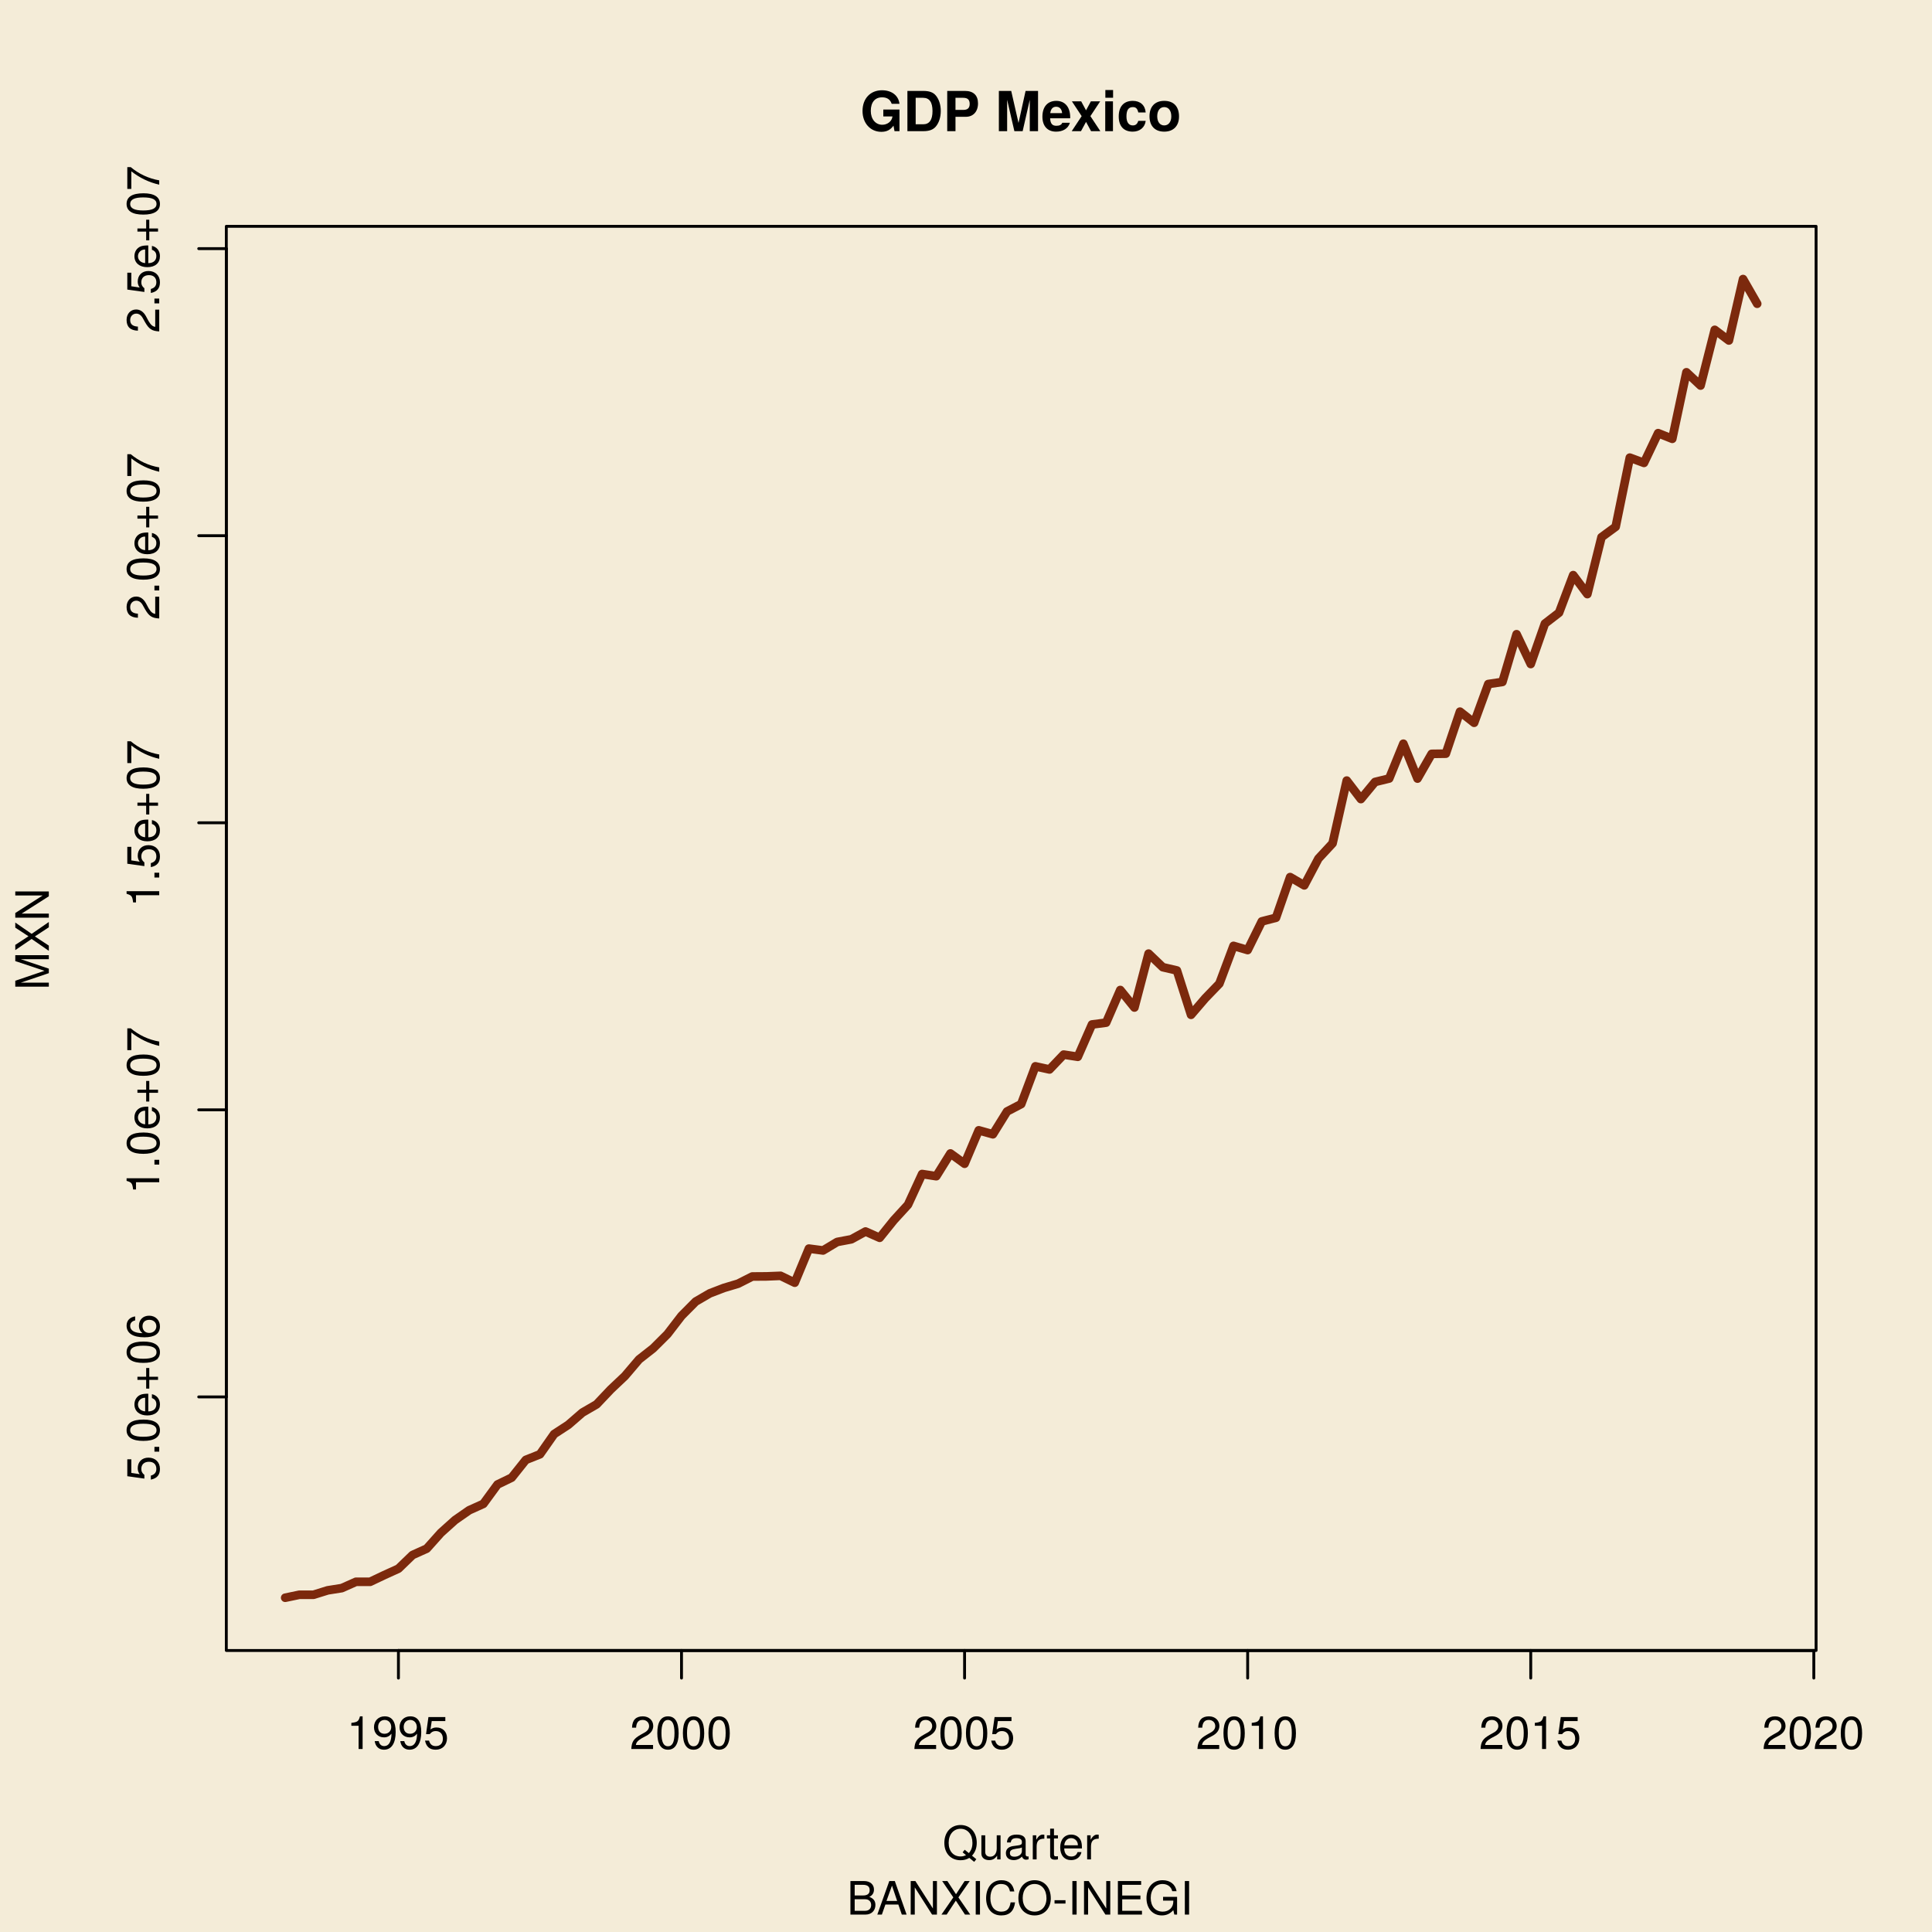
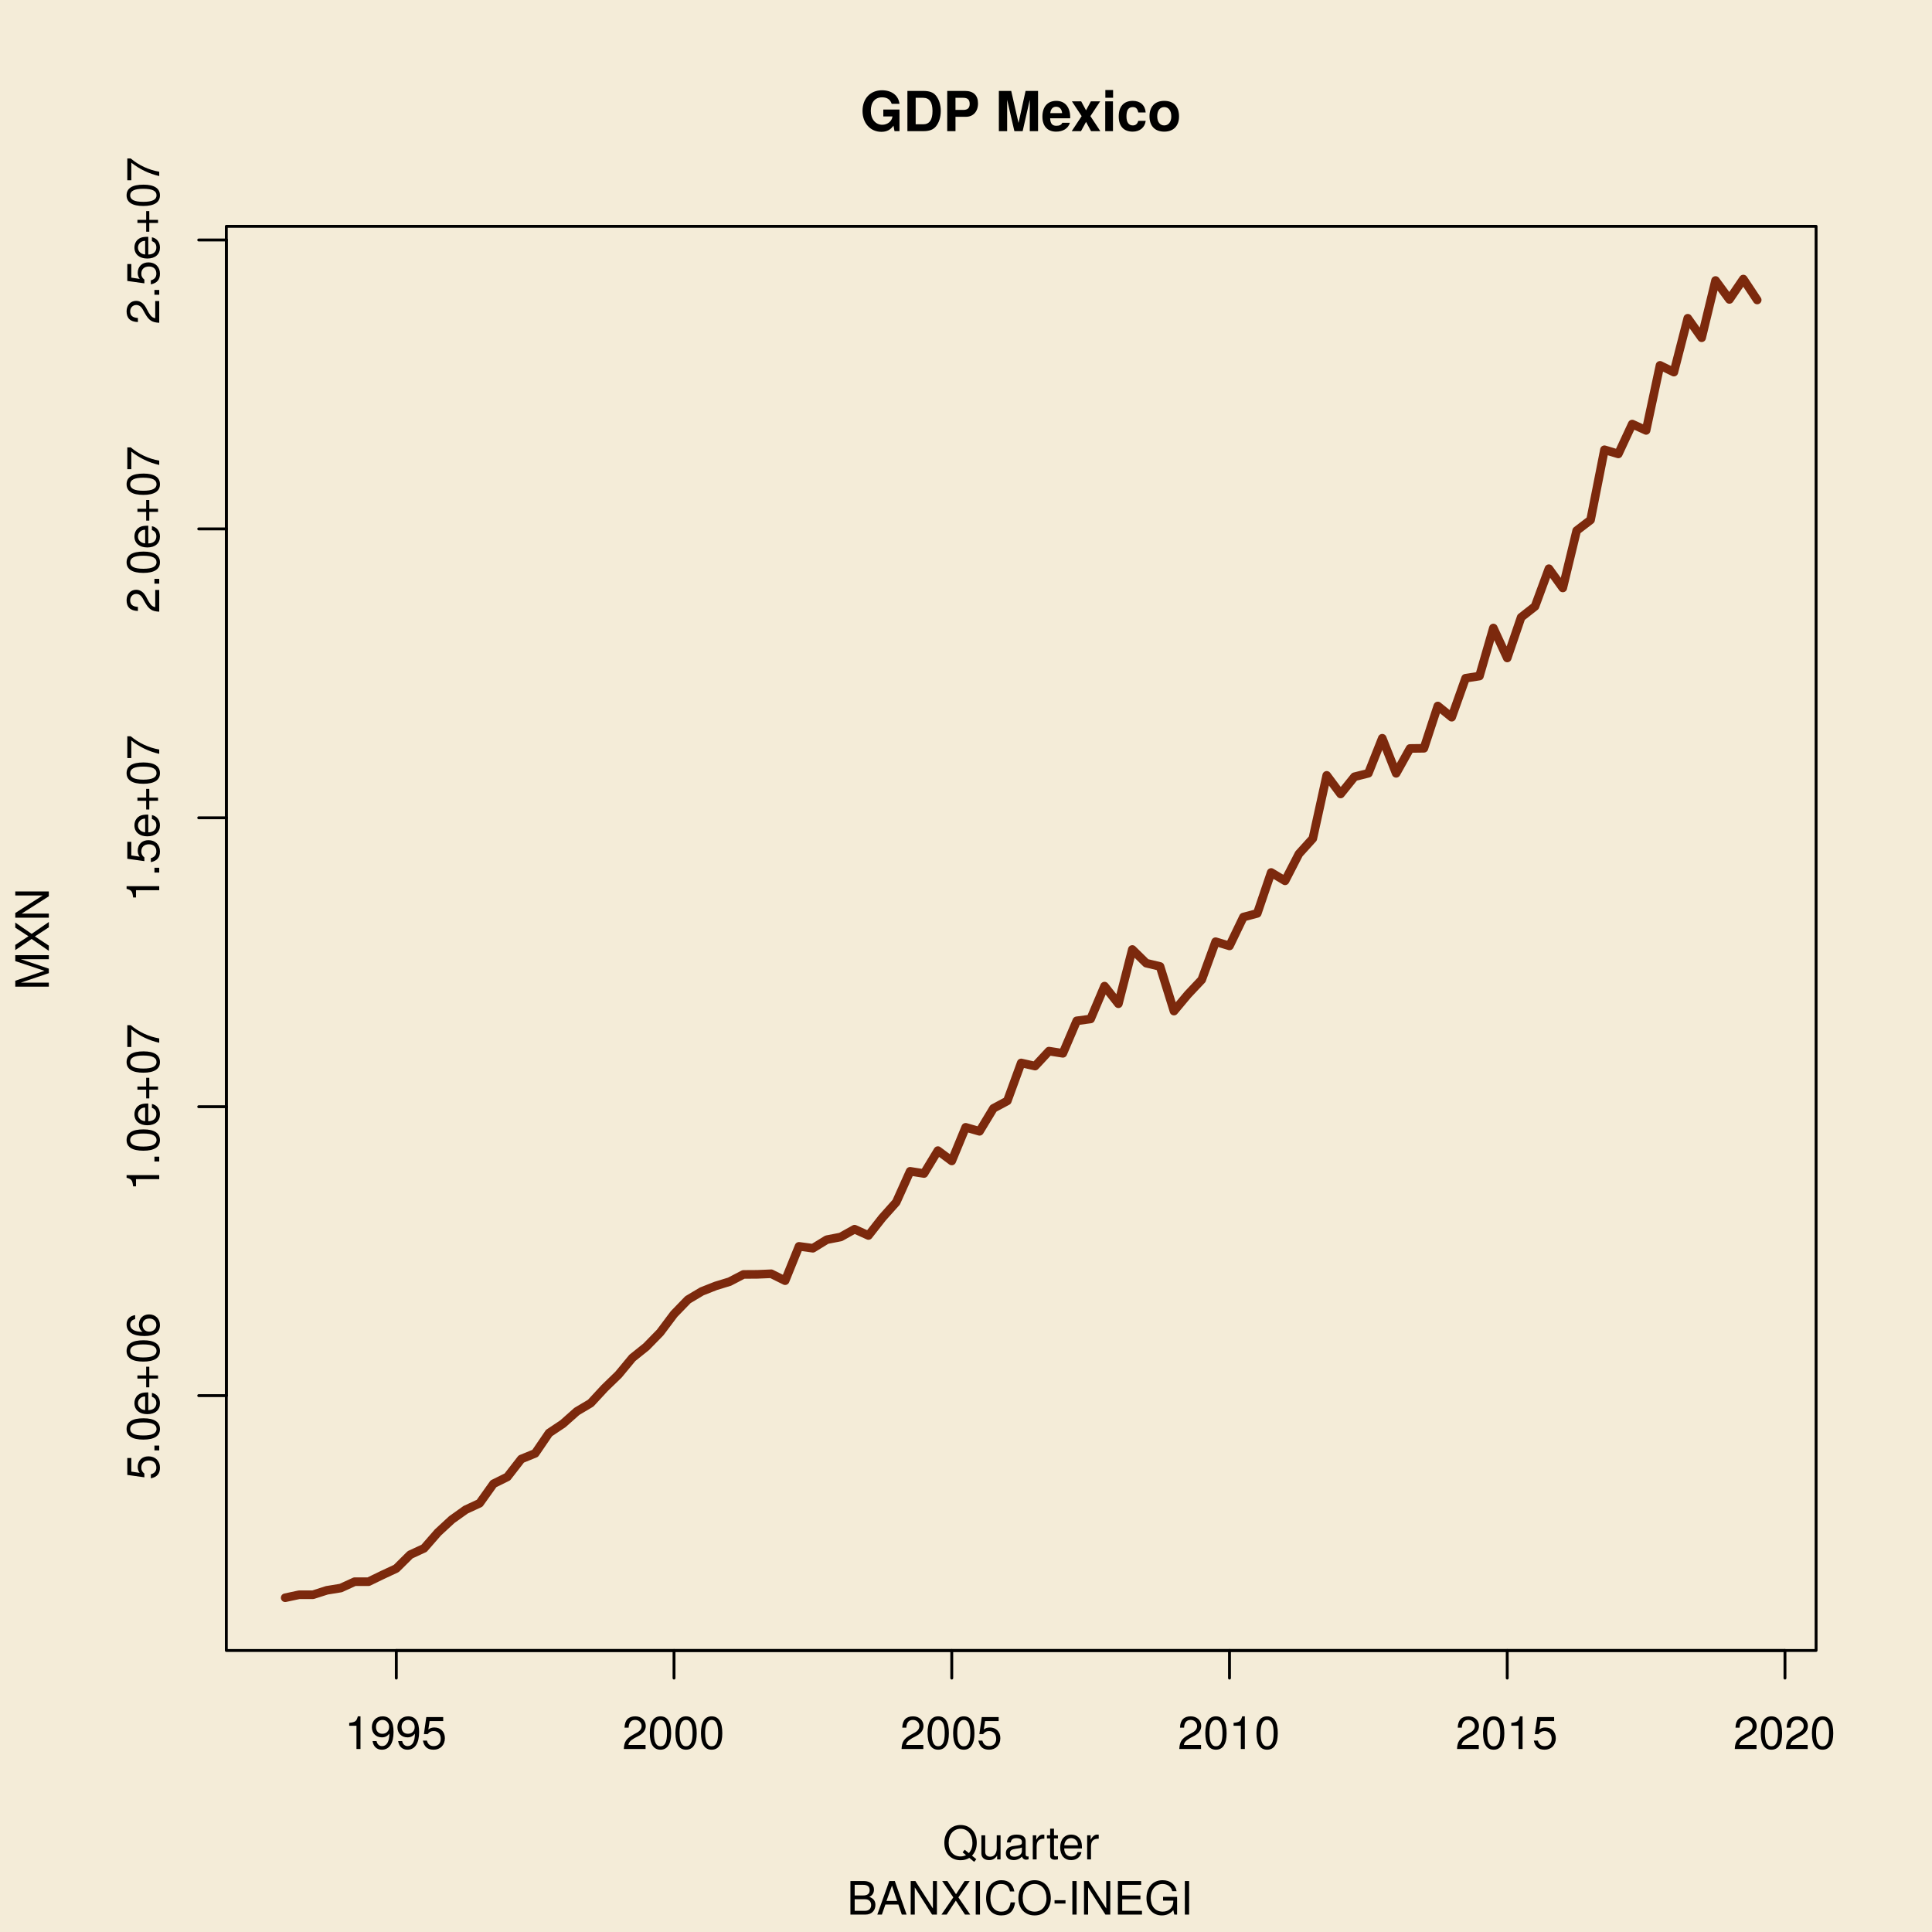
<svg xmlns="http://www.w3.org/2000/svg" xmlns:xlink="http://www.w3.org/1999/xlink" width="504pt" height="504pt" viewBox="0 0 504 504" version="1.1">
  <defs>
    <g>
      <symbol overflow="visible" id="glyph0-0">
        <path style="stroke:none;" d="" />
      </symbol>
      <symbol overflow="visible" id="glyph0-1">
        <path style="stroke:none;" d="M 10.25 0 L 10.25 -5.641 L 6.031 -5.641 L 6.031 -3.844 L 8.422 -3.844 C 8.281 -2.531 7.047 -1.672 5.766 -1.672 C 4.016 -1.672 2.766 -3.125 2.766 -5.281 C 2.766 -7.547 3.875 -8.828 5.703 -8.828 C 6.891 -8.828 7.797 -8.375 8.219 -7.141 L 10.25 -7.141 C 9.984 -9.312 8.219 -10.672 5.688 -10.672 C 2.672 -10.672 0.609 -8.531 0.609 -5.266 C 0.609 -2.078 2.672 0.172 5.516 0.172 C 6.922 0.172 7.875 -0.328 8.688 -1.438 L 8.953 0 Z M 10.25 0 " />
      </symbol>
      <symbol overflow="visible" id="glyph0-2">
        <path style="stroke:none;" d="M 9.812 -5.266 C 9.812 -6.875 9.359 -8.297 8.531 -9.297 C 7.828 -10.141 6.828 -10.5 5.219 -10.5 L 1.109 -10.5 L 1.109 0 L 5.219 0 C 6.812 0 7.812 -0.375 8.531 -1.219 C 9.344 -2.203 9.812 -3.625 9.812 -5.266 Z M 7.656 -5.25 C 7.656 -2.938 6.844 -1.797 5.219 -1.797 L 3.266 -1.797 L 3.266 -8.703 L 5.219 -8.703 C 6.844 -8.703 7.656 -7.562 7.656 -5.25 Z M 7.656 -5.25 " />
      </symbol>
      <symbol overflow="visible" id="glyph0-3">
        <path style="stroke:none;" d="M 9.125 -7.25 C 9.125 -9.344 7.922 -10.5 5.734 -10.5 L 1.094 -10.5 L 1.094 0 L 3.25 0 L 3.25 -3.75 L 5.953 -3.75 C 7.875 -3.75 9.125 -5.109 9.125 -7.25 Z M 6.953 -7.109 C 6.953 -6.047 6.422 -5.547 5.266 -5.547 L 3.25 -5.547 L 3.25 -8.703 L 5.266 -8.703 C 6.422 -8.703 6.953 -8.203 6.953 -7.109 Z M 6.953 -7.109 " />
      </symbol>
      <symbol overflow="visible" id="glyph0-4">
        <path style="stroke:none;" d="" />
      </symbol>
      <symbol overflow="visible" id="glyph0-5">
        <path style="stroke:none;" d="M 11.172 0 L 11.172 -10.5 L 7.922 -10.5 L 6.078 -2.141 L 4.172 -10.5 L 0.953 -10.5 L 0.953 0 L 3.109 0 L 3.109 -8.188 L 5 0 L 7.156 0 L 9.016 -8.188 L 9.016 0 Z M 11.172 0 " />
      </symbol>
      <symbol overflow="visible" id="glyph0-6">
        <path style="stroke:none;" d="M 7.562 -3.594 C 7.562 -6.281 6.203 -7.906 3.922 -7.906 C 1.688 -7.906 0.312 -6.391 0.312 -3.781 C 0.312 -1.297 1.672 0.125 3.875 0.125 C 5.625 0.125 7.031 -0.656 7.484 -2.188 L 5.484 -2.188 C 5.312 -1.625 4.688 -1.406 3.953 -1.406 C 3 -1.406 2.391 -1.844 2.328 -3.359 L 7.547 -3.359 Z M 5.453 -4.703 L 2.359 -4.703 C 2.5 -5.781 3 -6.375 3.891 -6.375 C 4.75 -6.375 5.359 -5.812 5.453 -4.703 Z M 5.453 -4.703 " />
      </symbol>
      <symbol overflow="visible" id="glyph0-7">
        <path style="stroke:none;" d="M 7.703 0 L 5.109 -3.922 L 7.656 -7.781 L 5.234 -7.781 L 3.969 -5.438 L 2.703 -7.781 L 0.281 -7.781 L 2.828 -3.922 L 0.234 0 L 2.656 0 L 3.969 -2.422 L 5.281 0 Z M 7.703 0 " />
      </symbol>
      <symbol overflow="visible" id="glyph0-8">
        <path style="stroke:none;" d="M 2.984 0 L 2.984 -7.781 L 0.969 -7.781 L 0.969 0 Z M 3.016 -8.719 L 3.016 -10.734 L 1 -10.734 L 1 -8.719 Z M 3.016 -8.719 " />
      </symbol>
      <symbol overflow="visible" id="glyph0-9">
        <path style="stroke:none;" d="M 7.516 -2.688 L 5.594 -2.688 C 5.328 -1.891 4.922 -1.5 4.156 -1.5 C 3.125 -1.5 2.5 -2.312 2.5 -3.828 C 2.5 -5.266 2.875 -6.281 4.156 -6.281 C 4.969 -6.281 5.359 -5.891 5.594 -4.875 L 7.516 -4.875 C 7.375 -6.766 6.109 -7.906 4.156 -7.906 C 1.844 -7.906 0.484 -6.484 0.484 -3.828 C 0.484 -1.266 1.828 0.125 4.141 0.125 C 6.016 0.125 7.328 -1.031 7.516 -2.688 Z M 7.516 -2.688 " />
      </symbol>
      <symbol overflow="visible" id="glyph0-10">
        <path style="stroke:none;" d="M 8.203 -3.828 C 8.203 -6.469 6.766 -7.906 4.344 -7.906 C 1.953 -7.906 0.5 -6.438 0.5 -3.891 C 0.5 -1.328 1.953 0.125 4.344 0.125 C 6.719 0.125 8.203 -1.344 8.203 -3.828 Z M 6.188 -3.859 C 6.188 -2.406 5.438 -1.5 4.344 -1.5 C 3.25 -1.5 2.516 -2.406 2.516 -3.891 C 2.516 -5.375 3.25 -6.281 4.344 -6.281 C 5.453 -6.281 6.188 -5.391 6.188 -3.859 Z M 6.188 -3.859 " />
      </symbol>
      <symbol overflow="visible" id="glyph1-0">
        <path style="stroke:none;" d="" />
      </symbol>
      <symbol overflow="visible" id="glyph1-1">
        <path style="stroke:none;" d="M 7.469 -2.5 C 7.469 -3.547 7 -4.188 5.875 -4.625 C 6.672 -4.984 7.094 -5.641 7.094 -6.531 C 7.094 -7.797 6.156 -8.75 4.5 -8.75 L 0.953 -8.75 L 0.953 0 L 4.891 0 C 6.469 0 7.469 -1.062 7.469 -2.5 Z M 5.969 -6.375 C 5.969 -5.484 5.453 -4.984 4.219 -4.984 L 2.062 -4.984 L 2.062 -7.766 L 4.219 -7.766 C 5.453 -7.766 5.969 -7.266 5.969 -6.375 Z M 6.359 -2.484 C 6.359 -1.641 5.844 -0.984 4.781 -0.984 L 2.062 -0.984 L 2.062 -4 L 4.781 -4 C 5.844 -4 6.359 -3.344 6.359 -2.484 Z M 6.359 -2.484 " />
      </symbol>
      <symbol overflow="visible" id="glyph1-2">
        <path style="stroke:none;" d="M 7.844 0 L 4.766 -8.75 L 3.328 -8.75 L 0.203 0 L 1.391 0 L 2.312 -2.625 L 5.688 -2.625 L 6.594 0 Z M 5.375 -3.562 L 2.594 -3.562 L 4.031 -7.547 Z M 5.375 -3.562 " />
      </symbol>
      <symbol overflow="visible" id="glyph1-3">
        <path style="stroke:none;" d="M 7.75 0 L 7.75 -8.75 L 6.703 -8.75 L 6.703 -1.594 L 2.125 -8.75 L 0.906 -8.75 L 0.906 0 L 1.969 0 L 1.969 -7.094 L 6.484 0 Z M 7.75 0 " />
      </symbol>
      <symbol overflow="visible" id="glyph1-4">
        <path style="stroke:none;" d="M 7.781 0 L 4.688 -4.484 L 7.641 -8.75 L 6.312 -8.75 L 4.062 -5.312 L 1.812 -8.75 L 0.453 -8.75 L 3.359 -4.484 L 0.266 0 L 1.625 0 L 4.016 -3.641 L 6.406 0 Z M 7.781 0 " />
      </symbol>
      <symbol overflow="visible" id="glyph1-5">
        <path style="stroke:none;" d="M 2.312 0 L 2.312 -8.75 L 1.203 -8.75 L 1.203 0 Z M 2.312 0 " />
      </symbol>
      <symbol overflow="visible" id="glyph1-6">
        <path style="stroke:none;" d="M 8.125 -3.188 L 6.969 -3.188 C 6.703 -1.531 6.016 -0.766 4.531 -0.766 C 2.797 -0.766 1.688 -2.094 1.688 -4.281 C 1.688 -6.531 2.75 -7.984 4.438 -7.984 C 5.812 -7.984 6.531 -7.375 6.797 -6.031 L 7.938 -6.031 C 7.594 -7.953 6.484 -8.969 4.578 -8.969 C 1.922 -8.969 0.578 -6.828 0.578 -4.266 C 0.578 -1.719 1.953 0.219 4.531 0.219 C 6.656 0.219 7.859 -0.906 8.125 -3.188 Z M 8.125 -3.188 " />
      </symbol>
      <symbol overflow="visible" id="glyph1-7">
        <path style="stroke:none;" d="M 8.906 -4.234 C 8.906 -7.062 7.234 -8.969 4.672 -8.969 C 2.156 -8.969 0.453 -7.047 0.453 -4.312 C 0.453 -1.578 2.156 0.219 4.688 0.219 C 7.25 0.219 8.906 -1.672 8.906 -4.234 Z M 7.781 -4.266 C 7.781 -2.141 6.531 -0.766 4.688 -0.766 C 2.812 -0.766 1.578 -2.141 1.578 -4.312 C 1.578 -6.469 2.812 -7.984 4.672 -7.984 C 6.562 -7.984 7.781 -6.469 7.781 -4.266 Z M 7.781 -4.266 " />
      </symbol>
      <symbol overflow="visible" id="glyph1-8">
        <path style="stroke:none;" d="M 3.406 -2.875 L 3.406 -3.75 L 0.547 -3.75 L 0.547 -2.875 Z M 3.406 -2.875 " />
      </symbol>
      <symbol overflow="visible" id="glyph1-9">
        <path style="stroke:none;" d="M 7.359 0 L 7.359 -0.984 L 2.203 -0.984 L 2.203 -3.984 L 6.953 -3.984 L 6.953 -4.969 L 2.203 -4.969 L 2.203 -7.766 L 7.141 -7.766 L 7.141 -8.75 L 1.078 -8.75 L 1.078 0 Z M 7.359 0 " />
      </symbol>
      <symbol overflow="visible" id="glyph1-10">
        <path style="stroke:none;" d="M 8.516 0 L 8.516 -4.625 L 4.859 -4.625 L 4.859 -3.641 L 7.531 -3.641 L 7.531 -3.391 C 7.531 -1.844 6.375 -0.766 4.781 -0.766 C 2.797 -0.766 1.641 -2.203 1.641 -4.344 C 1.641 -6.484 2.875 -7.984 4.719 -7.984 C 6.047 -7.984 7.016 -7.219 7.25 -6.094 L 8.391 -6.094 C 8.078 -7.875 6.734 -8.969 4.734 -8.969 C 2.047 -8.969 0.531 -6.906 0.531 -4.281 C 0.531 -1.594 2.172 0.219 4.531 0.219 C 5.719 0.219 6.672 -0.203 7.531 -1.156 L 7.797 0 Z M 8.516 0 " />
      </symbol>
      <symbol overflow="visible" id="glyph1-11">
        <path style="stroke:none;" d="M 8.906 -4.328 C 8.906 -7.047 7.203 -8.969 4.688 -8.969 C 2.156 -8.969 0.453 -7.047 0.453 -4.312 C 0.453 -1.578 2.156 0.219 4.688 0.219 C 5.547 0.219 6.266 0.031 6.969 -0.391 L 8.234 0.641 L 8.797 -0.047 L 7.672 -0.969 C 8.5 -1.891 8.906 -2.953 8.906 -4.328 Z M 7.781 -4.312 C 7.781 -3.188 7.484 -2.375 6.844 -1.641 L 5.766 -2.516 L 5.219 -1.844 L 6.109 -1.109 C 5.594 -0.859 5.203 -0.766 4.672 -0.766 C 2.812 -0.766 1.578 -2.141 1.578 -4.312 C 1.578 -6.469 2.812 -7.984 4.688 -7.984 C 6.547 -7.984 7.781 -6.469 7.781 -4.312 Z M 7.781 -4.312 " />
      </symbol>
      <symbol overflow="visible" id="glyph1-12">
        <path style="stroke:none;" d="M 5.781 0 L 5.781 -6.281 L 4.781 -6.281 L 4.781 -2.812 C 4.781 -1.531 4.109 -0.703 3.078 -0.703 C 2.281 -0.703 1.781 -1.172 1.781 -1.938 L 1.781 -6.281 L 0.781 -6.281 L 0.781 -1.531 C 0.781 -0.484 1.562 0.188 2.781 0.188 C 3.703 0.188 4.297 -0.141 4.891 -0.969 L 4.891 0 Z M 5.781 0 " />
      </symbol>
      <symbol overflow="visible" id="glyph1-13">
        <path style="stroke:none;" d="M 6.422 -0.031 L 6.422 -0.781 C 6.312 -0.75 6.266 -0.75 6.203 -0.75 C 5.859 -0.75 5.656 -0.938 5.656 -1.25 L 5.656 -4.75 C 5.656 -5.875 4.844 -6.469 3.297 -6.469 C 1.781 -6.469 0.844 -5.875 0.781 -4.422 L 1.781 -4.422 C 1.875 -5.203 2.328 -5.547 3.266 -5.547 C 4.156 -5.547 4.672 -5.203 4.672 -4.609 L 4.672 -4.344 C 4.672 -3.922 4.422 -3.75 3.625 -3.641 C 2.203 -3.469 1.984 -3.422 1.609 -3.266 C 0.875 -2.969 0.5 -2.406 0.5 -1.625 C 0.5 -0.484 1.297 0.188 2.562 0.188 C 3.375 0.188 4.156 -0.156 4.703 -0.75 C 4.812 -0.266 5.25 0.078 5.734 0.078 C 5.938 0.078 6.094 0.062 6.422 -0.031 Z M 4.672 -2.172 C 4.672 -1.266 3.75 -0.703 2.781 -0.703 C 2 -0.703 1.547 -0.969 1.547 -1.656 C 1.547 -2.312 1.984 -2.609 3.062 -2.766 C 4.109 -2.906 4.328 -2.953 4.672 -3.109 Z M 4.672 -2.172 " />
      </symbol>
      <symbol overflow="visible" id="glyph1-14">
        <path style="stroke:none;" d="M 3.859 -5.406 L 3.859 -6.438 C 3.688 -6.453 3.594 -6.469 3.469 -6.469 C 2.812 -6.469 2.328 -6.078 1.75 -5.141 L 1.75 -6.281 L 0.844 -6.281 L 0.844 0 L 1.844 0 L 1.844 -3.266 C 1.844 -4.688 2.297 -5.391 3.859 -5.406 Z M 3.859 -5.406 " />
      </symbol>
      <symbol overflow="visible" id="glyph1-15">
        <path style="stroke:none;" d="M 3.047 0 L 3.047 -0.844 C 2.922 -0.797 2.766 -0.797 2.562 -0.797 C 2.141 -0.797 2.016 -0.906 2.016 -1.359 L 2.016 -5.469 L 3.047 -5.469 L 3.047 -6.281 L 2.016 -6.281 L 2.016 -8.016 L 1.016 -8.016 L 1.016 -6.281 L 0.172 -6.281 L 0.172 -5.469 L 1.016 -5.469 L 1.016 -0.906 C 1.016 -0.281 1.453 0.078 2.234 0.078 C 2.469 0.078 2.719 0.062 3.047 0 Z M 3.047 0 " />
      </symbol>
      <symbol overflow="visible" id="glyph1-16">
        <path style="stroke:none;" d="M 6.156 -2.859 C 6.156 -3.766 6.078 -4.344 5.906 -4.812 C 5.5 -5.844 4.531 -6.469 3.359 -6.469 C 1.609 -6.469 0.484 -5.172 0.484 -3.109 C 0.484 -1.047 1.578 0.188 3.344 0.188 C 4.781 0.188 5.766 -0.641 6.031 -1.906 L 5.016 -1.906 C 4.734 -1.078 4.172 -0.75 3.375 -0.75 C 2.328 -0.75 1.547 -1.422 1.531 -2.859 Z M 5.094 -3.75 C 5.094 -3.75 5.094 -3.703 5.078 -3.672 L 1.547 -3.672 C 1.625 -4.781 2.344 -5.547 3.344 -5.547 C 4.328 -5.547 5.094 -4.734 5.094 -3.75 Z M 5.094 -3.75 " />
      </symbol>
      <symbol overflow="visible" id="glyph1-17">
        <path style="stroke:none;" d="M 4.156 0 L 4.156 -8.516 L 3.469 -8.516 C 3.094 -7.203 2.859 -7.016 1.219 -6.812 L 1.219 -6.062 L 3.109 -6.062 L 3.109 0 Z M 4.156 0 " />
      </symbol>
      <symbol overflow="visible" id="glyph1-18">
        <path style="stroke:none;" d="M 6.109 -4.453 C 6.109 -7.109 5.188 -8.516 3.234 -8.516 C 1.625 -8.516 0.453 -7.359 0.453 -5.688 C 0.453 -4.109 1.531 -3.031 3.078 -3.031 C 3.875 -3.031 4.469 -3.328 5.016 -3.984 C 5 -1.906 4.328 -0.75 3.125 -0.75 C 2.375 -0.75 1.859 -1.219 1.688 -2.047 L 0.641 -2.047 C 0.844 -0.641 1.75 0.188 3.047 0.188 C 5.047 0.188 6.109 -1.516 6.109 -4.453 Z M 4.953 -5.719 C 4.953 -4.672 4.219 -3.969 3.188 -3.969 C 2.172 -3.969 1.531 -4.625 1.531 -5.766 C 1.531 -6.859 2.25 -7.578 3.234 -7.578 C 4.219 -7.578 4.953 -6.812 4.953 -5.719 Z M 4.953 -5.719 " />
      </symbol>
      <symbol overflow="visible" id="glyph1-19">
        <path style="stroke:none;" d="M 6.156 -2.812 C 6.156 -4.5 5.047 -5.609 3.406 -5.609 C 2.812 -5.609 2.328 -5.453 1.844 -5.094 L 2.172 -7.281 L 5.719 -7.281 L 5.719 -8.328 L 1.312 -8.328 L 0.688 -3.875 L 1.656 -3.875 C 2.141 -4.469 2.562 -4.672 3.219 -4.672 C 4.359 -4.672 5.078 -3.938 5.078 -2.672 C 5.078 -1.453 4.375 -0.75 3.219 -0.75 C 2.297 -0.75 1.734 -1.219 1.469 -2.188 L 0.422 -2.188 C 0.766 -0.484 1.734 0.188 3.234 0.188 C 4.953 0.188 6.156 -1.016 6.156 -2.812 Z M 6.156 -2.812 " />
      </symbol>
      <symbol overflow="visible" id="glyph1-20">
        <path style="stroke:none;" d="M 6.125 -6.016 C 6.125 -7.453 5.016 -8.516 3.406 -8.516 C 1.672 -8.516 0.656 -7.625 0.594 -5.562 L 1.656 -5.562 C 1.734 -6.984 2.328 -7.578 3.375 -7.578 C 4.328 -7.578 5.047 -6.906 5.047 -5.984 C 5.047 -5.312 4.656 -4.734 3.906 -4.312 L 2.797 -3.688 C 1.016 -2.672 0.5 -1.875 0.406 0 L 6.078 0 L 6.078 -1.047 L 1.594 -1.047 C 1.703 -1.734 2.094 -2.188 3.125 -2.797 L 4.328 -3.438 C 5.516 -4.078 6.125 -4.969 6.125 -6.016 Z M 6.125 -6.016 " />
      </symbol>
      <symbol overflow="visible" id="glyph1-21">
        <path style="stroke:none;" d="M 6.078 -4.094 C 6.078 -7.047 5.141 -8.516 3.297 -8.516 C 1.469 -8.516 0.516 -7.016 0.516 -4.156 C 0.516 -1.297 1.469 0.188 3.297 0.188 C 5.094 0.188 6.078 -1.297 6.078 -4.094 Z M 5 -4.188 C 5 -1.781 4.453 -0.703 3.281 -0.703 C 2.156 -0.703 1.594 -1.828 1.594 -4.156 C 1.594 -6.484 2.156 -7.578 3.297 -7.578 C 4.438 -7.578 5 -6.469 5 -4.188 Z M 5 -4.188 " />
      </symbol>
      <symbol overflow="visible" id="glyph2-0">
        <path style="stroke:none;" d="" />
      </symbol>
      <symbol overflow="visible" id="glyph2-1">
        <path style="stroke:none;" d="M 0 -9.125 L -8.75 -9.125 L -8.75 -7.578 L -1.125 -5.047 L -8.75 -2.453 L -8.75 -0.906 L 0 -0.906 L 0 -1.953 L -7.328 -1.953 L 0 -4.438 L 0 -5.609 L -7.328 -8.078 L 0 -8.078 Z M 0 -9.125 " />
      </symbol>
      <symbol overflow="visible" id="glyph2-2">
        <path style="stroke:none;" d="M 0 -7.781 L -4.484 -4.688 L -8.75 -7.641 L -8.75 -6.312 L -5.312 -4.062 L -8.75 -1.812 L -8.75 -0.453 L -4.484 -3.359 L 0 -0.266 L 0 -1.625 L -3.641 -4.016 L 0 -6.406 Z M 0 -7.781 " />
      </symbol>
      <symbol overflow="visible" id="glyph2-3">
        <path style="stroke:none;" d="M 0 -7.75 L -8.75 -7.75 L -8.75 -6.703 L -1.594 -6.703 L -8.75 -2.125 L -8.75 -0.906 L 0 -0.906 L 0 -1.969 L -7.094 -1.969 L 0 -6.484 Z M 0 -7.75 " />
      </symbol>
      <symbol overflow="visible" id="glyph2-4">
        <path style="stroke:none;" d="M -2.812 -6.156 C -4.5 -6.156 -5.609 -5.047 -5.609 -3.406 C -5.609 -2.812 -5.453 -2.328 -5.094 -1.844 L -7.281 -2.172 L -7.281 -5.719 L -8.328 -5.719 L -8.328 -1.312 L -3.875 -0.688 L -3.875 -1.656 C -4.469 -2.141 -4.672 -2.562 -4.672 -3.219 C -4.672 -4.359 -3.938 -5.078 -2.672 -5.078 C -1.453 -5.078 -0.75 -4.375 -0.75 -3.219 C -0.75 -2.297 -1.219 -1.734 -2.188 -1.469 L -2.188 -0.422 C -0.484 -0.766 0.188 -1.734 0.188 -3.234 C 0.188 -4.953 -1.016 -6.156 -2.812 -6.156 Z M -2.812 -6.156 " />
      </symbol>
      <symbol overflow="visible" id="glyph2-5">
        <path style="stroke:none;" d="M 0 -2.297 L -1.25 -2.297 L -1.25 -1.047 L 0 -1.047 Z M 0 -2.297 " />
      </symbol>
      <symbol overflow="visible" id="glyph2-6">
        <path style="stroke:none;" d="M -4.094 -6.078 C -7.047 -6.078 -8.516 -5.141 -8.516 -3.297 C -8.516 -1.469 -7.016 -0.516 -4.156 -0.516 C -1.297 -0.516 0.188 -1.469 0.188 -3.297 C 0.188 -5.094 -1.297 -6.078 -4.094 -6.078 Z M -4.188 -5 C -1.781 -5 -0.703 -4.453 -0.703 -3.281 C -0.703 -2.156 -1.828 -1.594 -4.156 -1.594 C -6.484 -1.594 -7.578 -2.156 -7.578 -3.297 C -7.578 -4.438 -6.469 -5 -4.188 -5 Z M -4.188 -5 " />
      </symbol>
      <symbol overflow="visible" id="glyph2-7">
        <path style="stroke:none;" d="M -2.859 -6.156 C -3.766 -6.156 -4.344 -6.078 -4.812 -5.906 C -5.844 -5.5 -6.469 -4.531 -6.469 -3.359 C -6.469 -1.609 -5.172 -0.484 -3.109 -0.484 C -1.047 -0.484 0.188 -1.578 0.188 -3.344 C 0.188 -4.781 -0.641 -5.766 -1.906 -6.031 L -1.906 -5.016 C -1.078 -4.734 -0.75 -4.172 -0.75 -3.375 C -0.75 -2.328 -1.422 -1.547 -2.859 -1.531 Z M -3.75 -5.094 C -3.75 -5.094 -3.703 -5.094 -3.672 -5.078 L -3.672 -1.547 C -4.781 -1.625 -5.547 -2.344 -5.547 -3.344 C -5.547 -4.328 -4.734 -5.094 -3.75 -5.094 Z M -3.75 -5.094 " />
      </symbol>
      <symbol overflow="visible" id="glyph2-8">
        <path style="stroke:none;" d="M -2.594 -6.188 L -3.406 -6.188 L -3.406 -3.906 L -5.688 -3.906 L -5.688 -3.094 L -3.406 -3.094 L -3.406 -0.812 L -2.594 -0.812 L -2.594 -3.094 L -0.312 -3.094 L -0.312 -3.906 L -2.594 -3.906 Z M -2.594 -6.188 " />
      </symbol>
      <symbol overflow="visible" id="glyph2-9">
        <path style="stroke:none;" d="M -2.641 -6.156 C -4.219 -6.156 -5.297 -5.078 -5.297 -3.547 C -5.297 -2.719 -4.969 -2.047 -4.344 -1.594 C -6.422 -1.609 -7.578 -2.281 -7.578 -3.484 C -7.578 -4.234 -7.109 -4.75 -6.281 -4.922 L -6.281 -5.969 C -7.688 -5.766 -8.516 -4.859 -8.516 -3.562 C -8.516 -1.578 -6.844 -0.516 -3.875 -0.516 C -1.219 -0.516 0.188 -1.422 0.188 -3.375 C 0.188 -4.984 -0.969 -6.156 -2.641 -6.156 Z M -2.562 -5.078 C -1.484 -5.078 -0.75 -4.359 -0.75 -3.391 C -0.75 -2.406 -1.531 -1.656 -2.609 -1.656 C -3.672 -1.656 -4.359 -2.375 -4.359 -3.422 C -4.359 -4.438 -3.703 -5.078 -2.562 -5.078 Z M -2.562 -5.078 " />
      </symbol>
      <symbol overflow="visible" id="glyph2-10">
        <path style="stroke:none;" d="M 0 -4.156 L -8.516 -4.156 L -8.516 -3.469 C -7.203 -3.094 -7.016 -2.859 -6.812 -1.219 L -6.062 -1.219 L -6.062 -3.109 L 0 -3.109 Z M 0 -4.156 " />
      </symbol>
      <symbol overflow="visible" id="glyph2-11">
        <path style="stroke:none;" d="M -7.438 -6.234 L -8.328 -6.234 L -8.328 -0.547 L -7.281 -0.547 L -7.281 -5.141 C -5.141 -3.453 -2.656 -2.25 0 -1.656 L 0 -2.781 C -2.75 -3.25 -5.312 -4.453 -7.438 -6.234 Z M -7.438 -6.234 " />
      </symbol>
      <symbol overflow="visible" id="glyph2-12">
        <path style="stroke:none;" d="M -6.016 -6.125 C -7.453 -6.125 -8.516 -5.016 -8.516 -3.406 C -8.516 -1.672 -7.625 -0.656 -5.562 -0.594 L -5.562 -1.656 C -6.984 -1.734 -7.578 -2.328 -7.578 -3.375 C -7.578 -4.328 -6.906 -5.047 -5.984 -5.047 C -5.312 -5.047 -4.734 -4.656 -4.312 -3.906 L -3.688 -2.797 C -2.672 -1.016 -1.875 -0.5 0 -0.406 L 0 -6.078 L -1.047 -6.078 L -1.047 -1.594 C -1.734 -1.703 -2.188 -2.094 -2.797 -3.125 L -3.438 -4.328 C -4.078 -5.516 -4.969 -6.125 -6.016 -6.125 Z M -6.016 -6.125 " />
      </symbol>
    </g>
  </defs>
  <g id="surface1">
    <rect x="0" y="0" width="504" height="504" style="fill:rgb(95.686%,92.549%,84.706%);fill-opacity:1;stroke:none;" />
-     <path style="fill:none;stroke-width:2.25;stroke-linecap:round;stroke-linejoin:round;stroke:rgb(48.627%,16.078%,5.098%);stroke-opacity:1;stroke-miterlimit:10;" d="M 74.398 416.801 L 78.094 416.027 L 81.785 416.027 L 85.477 414.875 L 89.168 414.289 L 92.863 412.641 L 96.555 412.645 L 100.246 410.895 L 103.938 409.215 L 107.629 405.652 L 111.324 403.988 L 115.016 399.859 L 118.707 396.543 L 122.398 393.977 L 126.094 392.309 L 129.785 387.262 L 133.477 385.473 L 137.168 380.844 L 140.863 379.375 L 144.555 374.105 L 148.246 371.699 L 151.938 368.5 L 155.629 366.359 L 159.324 362.461 L 163.016 358.973 L 166.707 354.633 L 170.398 351.738 L 174.094 348.055 L 177.785 343.262 L 181.477 339.543 L 185.168 337.395 L 188.863 335.977 L 192.555 334.871 L 196.246 333 L 199.938 332.973 L 203.629 332.824 L 207.324 334.617 L 211.016 325.723 L 214.707 326.207 L 218.398 323.992 L 222.094 323.293 L 225.785 321.266 L 229.477 322.902 L 233.168 318.316 L 236.863 314.281 L 240.555 306.266 L 244.246 306.836 L 247.938 300.902 L 251.629 303.586 L 255.324 294.863 L 259.016 295.898 L 262.707 289.949 L 266.398 288.02 L 270.094 278.176 L 273.785 278.988 L 277.477 275.113 L 281.168 275.684 L 284.863 267.258 L 288.555 266.777 L 292.246 258.262 L 295.938 262.832 L 299.629 248.77 L 303.324 252.309 L 307.016 253.168 L 310.707 264.734 L 314.398 260.43 L 318.094 256.605 L 321.785 246.75 L 325.477 247.84 L 329.168 240.363 L 332.863 239.41 L 336.555 228.805 L 340.246 230.965 L 343.938 223.98 L 347.629 220 L 351.324 203.629 L 355.016 208.457 L 358.707 203.992 L 362.398 203.09 L 366.094 194.012 L 369.785 203.109 L 373.477 196.66 L 377.168 196.609 L 380.863 185.645 L 384.555 188.551 L 388.246 178.445 L 391.938 177.895 L 395.629 165.449 L 399.324 173.223 L 403.016 162.684 L 406.707 159.836 L 410.398 150.035 L 414.094 154.984 L 417.785 140.129 L 421.477 137.422 L 425.168 119.383 L 428.863 120.754 L 432.555 112.996 L 436.246 114.473 L 439.938 97.117 L 443.629 100.582 L 447.324 86.043 L 451.016 88.824 L 454.707 72.801 L 458.398 79.238 " />
+     <path style="fill:none;stroke-width:2.25;stroke-linecap:round;stroke-linejoin:round;stroke:rgb(48.627%,16.078%,5.098%);stroke-opacity:1;stroke-miterlimit:10;" d="M 74.398 416.801 L 78.023 416.023 L 81.645 416.023 L 85.27 414.863 L 88.891 414.273 L 92.512 412.617 L 96.137 412.617 L 99.758 410.859 L 103.383 409.168 L 107.004 405.578 L 110.625 403.906 L 114.25 399.754 L 117.871 396.41 L 121.496 393.828 L 125.117 392.152 L 128.738 387.07 L 132.363 385.273 L 135.984 380.613 L 139.609 379.137 L 143.23 373.832 L 146.852 371.41 L 150.477 368.191 L 154.098 366.035 L 157.723 362.113 L 161.344 358.605 L 164.965 354.234 L 168.59 351.324 L 172.211 347.617 L 175.832 342.793 L 179.457 339.047 L 183.078 336.887 L 186.703 335.457 L 190.324 334.348 L 193.945 332.461 L 197.57 332.438 L 201.191 332.285 L 204.816 334.09 L 208.438 325.137 L 212.059 325.629 L 215.684 323.398 L 219.305 322.691 L 222.93 320.656 L 226.551 322.301 L 230.172 317.684 L 233.797 313.625 L 237.418 305.559 L 241.043 306.133 L 244.664 300.16 L 248.285 302.859 L 251.91 294.082 L 255.531 295.125 L 259.156 289.137 L 262.777 287.195 L 266.398 277.289 L 270.023 278.105 L 273.645 274.207 L 277.27 274.781 L 280.891 266.301 L 284.512 265.816 L 288.137 257.25 L 291.758 261.848 L 295.383 247.691 L 299.004 251.254 L 302.625 252.121 L 306.25 263.762 L 309.871 259.43 L 313.496 255.582 L 317.117 245.66 L 320.738 246.758 L 324.363 239.234 L 327.984 238.273 L 331.609 227.602 L 335.23 229.777 L 338.852 222.746 L 342.477 218.742 L 346.098 202.266 L 349.723 207.125 L 353.344 202.629 L 356.965 201.723 L 360.59 192.586 L 364.211 201.738 L 367.832 195.25 L 371.457 195.203 L 375.078 184.168 L 378.703 187.098 L 382.324 176.926 L 385.945 176.363 L 389.57 163.828 L 393.191 171.645 L 396.816 161.039 L 400.438 158.191 L 404.059 148.359 L 407.684 153.379 L 411.305 138.426 L 414.93 135.645 L 418.551 117.328 L 422.172 118.414 L 425.797 110.625 L 429.418 112.281 L 433.043 95.309 L 436.664 97.078 L 440.285 83.02 L 443.91 88.113 L 447.531 73.172 L 451.156 78.113 L 454.777 72.801 L 458.398 78.254 " />
    <g style="fill:rgb(0%,0%,0%);fill-opacity:1;">
      <use xlink:href="#glyph0-1" x="224.398" y="34.219" />
      <use xlink:href="#glyph0-2" x="235.606" y="34.219" />
      <use xlink:href="#glyph0-3" x="246.008" y="34.219" />
      <use xlink:href="#glyph0-4" x="255.617" y="34.219" />
      <use xlink:href="#glyph0-5" x="259.622" y="34.219" />
      <use xlink:href="#glyph0-6" x="271.622" y="34.219" />
      <use xlink:href="#glyph0-7" x="279.344" y="34.219" />
      <use xlink:href="#glyph0-8" x="287.354" y="34.219" />
      <use xlink:href="#glyph0-9" x="291.358" y="34.219" />
      <use xlink:href="#glyph0-10" x="299.368" y="34.219" />
    </g>
    <g style="fill:rgb(0%,0%,0%);fill-opacity:1;">
      <use xlink:href="#glyph1-1" x="220.898" y="499.456" />
      <use xlink:href="#glyph1-2" x="228.662" y="499.456" />
      <use xlink:href="#glyph1-3" x="236.666" y="499.456" />
      <use xlink:href="#glyph1-4" x="245.33" y="499.456" />
      <use xlink:href="#glyph1-5" x="253.334" y="499.456" />
      <use xlink:href="#glyph1-6" x="256.67" y="499.456" />
      <use xlink:href="#glyph1-7" x="265.214" y="499.456" />
      <use xlink:href="#glyph1-8" x="274.55" y="499.456" />
      <use xlink:href="#glyph1-5" x="278.546" y="499.456" />
      <use xlink:href="#glyph1-3" x="281.882" y="499.456" />
      <use xlink:href="#glyph1-9" x="290.546" y="499.456" />
      <use xlink:href="#glyph1-10" x="298.55" y="499.456" />
      <use xlink:href="#glyph1-5" x="307.886" y="499.456" />
    </g>
    <g style="fill:rgb(0%,0%,0%);fill-opacity:1;">
      <use xlink:href="#glyph1-11" x="245.898" y="485.058" />
      <use xlink:href="#glyph1-12" x="255.234" y="485.058" />
      <use xlink:href="#glyph1-13" x="261.906" y="485.058" />
      <use xlink:href="#glyph1-14" x="268.578" y="485.058" />
      <use xlink:href="#glyph1-15" x="272.935" y="485.058" />
      <use xlink:href="#glyph1-16" x="276.091" y="485.058" />
      <use xlink:href="#glyph1-14" x="282.763" y="485.058" />
    </g>
    <g style="fill:rgb(0%,0%,0%);fill-opacity:1;">
      <use xlink:href="#glyph2-1" x="12.737" y="258.301" />
      <use xlink:href="#glyph2-2" x="12.737" y="248.305" />
      <use xlink:href="#glyph2-3" x="12.737" y="240.301" />
    </g>
-     <path style="fill:none;stroke-width:0.75;stroke-linecap:round;stroke-linejoin:round;stroke:rgb(0%,0%,0%);stroke-opacity:1;stroke-miterlimit:10;" d="M 103.938 430.559 L 473.168 430.559 " />
-     <path style="fill:none;stroke-width:0.75;stroke-linecap:round;stroke-linejoin:round;stroke:rgb(0%,0%,0%);stroke-opacity:1;stroke-miterlimit:10;" d="M 103.938 430.559 L 103.938 437.762 " />
-     <path style="fill:none;stroke-width:0.75;stroke-linecap:round;stroke-linejoin:round;stroke:rgb(0%,0%,0%);stroke-opacity:1;stroke-miterlimit:10;" d="M 177.785 430.559 L 177.785 437.762 " />
-     <path style="fill:none;stroke-width:0.75;stroke-linecap:round;stroke-linejoin:round;stroke:rgb(0%,0%,0%);stroke-opacity:1;stroke-miterlimit:10;" d="M 251.629 430.559 L 251.629 437.762 " />
-     <path style="fill:none;stroke-width:0.75;stroke-linecap:round;stroke-linejoin:round;stroke:rgb(0%,0%,0%);stroke-opacity:1;stroke-miterlimit:10;" d="M 325.477 430.559 L 325.477 437.762 " />
-     <path style="fill:none;stroke-width:0.75;stroke-linecap:round;stroke-linejoin:round;stroke:rgb(0%,0%,0%);stroke-opacity:1;stroke-miterlimit:10;" d="M 399.324 430.559 L 399.324 437.762 " />
-     <path style="fill:none;stroke-width:0.75;stroke-linecap:round;stroke-linejoin:round;stroke:rgb(0%,0%,0%);stroke-opacity:1;stroke-miterlimit:10;" d="M 473.168 430.559 L 473.168 437.762 " />
-     <g style="fill:rgb(0%,0%,0%);fill-opacity:1;">
-       <use xlink:href="#glyph1-17" x="90.438" y="456.257" />
-       <use xlink:href="#glyph1-18" x="97.109" y="456.257" />
-       <use xlink:href="#glyph1-18" x="103.781" y="456.257" />
-       <use xlink:href="#glyph1-19" x="110.453" y="456.257" />
-     </g>
-     <g style="fill:rgb(0%,0%,0%);fill-opacity:1;">
-       <use xlink:href="#glyph1-20" x="164.285" y="456.257" />
-       <use xlink:href="#glyph1-21" x="170.957" y="456.257" />
-       <use xlink:href="#glyph1-21" x="177.629" y="456.257" />
-       <use xlink:href="#glyph1-21" x="184.301" y="456.257" />
-     </g>
-     <g style="fill:rgb(0%,0%,0%);fill-opacity:1;">
-       <use xlink:href="#glyph1-20" x="238.129" y="456.257" />
-       <use xlink:href="#glyph1-21" x="244.801" y="456.257" />
-       <use xlink:href="#glyph1-21" x="251.473" y="456.257" />
-       <use xlink:href="#glyph1-19" x="258.145" y="456.257" />
-     </g>
-     <g style="fill:rgb(0%,0%,0%);fill-opacity:1;">
-       <use xlink:href="#glyph1-20" x="311.977" y="456.257" />
-       <use xlink:href="#glyph1-21" x="318.648" y="456.257" />
-       <use xlink:href="#glyph1-17" x="325.32" y="456.257" />
-       <use xlink:href="#glyph1-21" x="331.992" y="456.257" />
-     </g>
-     <g style="fill:rgb(0%,0%,0%);fill-opacity:1;">
-       <use xlink:href="#glyph1-20" x="385.824" y="456.257" />
-       <use xlink:href="#glyph1-21" x="392.496" y="456.257" />
-       <use xlink:href="#glyph1-17" x="399.168" y="456.257" />
-       <use xlink:href="#glyph1-19" x="405.84" y="456.257" />
-     </g>
-     <g style="fill:rgb(0%,0%,0%);fill-opacity:1;">
-       <use xlink:href="#glyph1-20" x="459.668" y="456.257" />
-       <use xlink:href="#glyph1-21" x="466.34" y="456.257" />
-       <use xlink:href="#glyph1-20" x="473.012" y="456.257" />
-       <use xlink:href="#glyph1-21" x="479.684" y="456.257" />
-     </g>
-     <path style="fill:none;stroke-width:0.75;stroke-linecap:round;stroke-linejoin:round;stroke:rgb(0%,0%,0%);stroke-opacity:1;stroke-miterlimit:10;" d="M 59.039 364.41 L 59.039 64.859 " />
-     <path style="fill:none;stroke-width:0.75;stroke-linecap:round;stroke-linejoin:round;stroke:rgb(0%,0%,0%);stroke-opacity:1;stroke-miterlimit:10;" d="M 59.039 364.41 L 51.84 364.41 " />
-     <path style="fill:none;stroke-width:0.75;stroke-linecap:round;stroke-linejoin:round;stroke:rgb(0%,0%,0%);stroke-opacity:1;stroke-miterlimit:10;" d="M 59.039 289.523 L 51.84 289.523 " />
-     <path style="fill:none;stroke-width:0.75;stroke-linecap:round;stroke-linejoin:round;stroke:rgb(0%,0%,0%);stroke-opacity:1;stroke-miterlimit:10;" d="M 59.039 214.637 L 51.84 214.637 " />
-     <path style="fill:none;stroke-width:0.75;stroke-linecap:round;stroke-linejoin:round;stroke:rgb(0%,0%,0%);stroke-opacity:1;stroke-miterlimit:10;" d="M 59.039 139.746 L 51.84 139.746 " />
-     <path style="fill:none;stroke-width:0.75;stroke-linecap:round;stroke-linejoin:round;stroke:rgb(0%,0%,0%);stroke-opacity:1;stroke-miterlimit:10;" d="M 59.039 64.859 L 51.84 64.859 " />
-     <g style="fill:rgb(0%,0%,0%);fill-opacity:1;">
-       <use xlink:href="#glyph2-4" x="41.538" y="386.41" />
-       <use xlink:href="#glyph2-5" x="41.538" y="379.738" />
-       <use xlink:href="#glyph2-6" x="41.538" y="376.402" />
-       <use xlink:href="#glyph2-7" x="41.538" y="369.73" />
-       <use xlink:href="#glyph2-8" x="41.538" y="363.059" />
-       <use xlink:href="#glyph2-6" x="41.538" y="356.051" />
-       <use xlink:href="#glyph2-9" x="41.538" y="349.379" />
-     </g>
-     <g style="fill:rgb(0%,0%,0%);fill-opacity:1;">
-       <use xlink:href="#glyph2-10" x="41.538" y="311.523" />
-       <use xlink:href="#glyph2-5" x="41.538" y="304.852" />
-       <use xlink:href="#glyph2-6" x="41.538" y="301.516" />
-       <use xlink:href="#glyph2-7" x="41.538" y="294.844" />
-       <use xlink:href="#glyph2-8" x="41.538" y="288.172" />
-       <use xlink:href="#glyph2-6" x="41.538" y="281.164" />
-       <use xlink:href="#glyph2-11" x="41.538" y="274.492" />
-     </g>
-     <g style="fill:rgb(0%,0%,0%);fill-opacity:1;">
-       <use xlink:href="#glyph2-10" x="41.538" y="236.637" />
-       <use xlink:href="#glyph2-5" x="41.538" y="229.965" />
-       <use xlink:href="#glyph2-4" x="41.538" y="226.629" />
-       <use xlink:href="#glyph2-7" x="41.538" y="219.957" />
-       <use xlink:href="#glyph2-8" x="41.538" y="213.285" />
-       <use xlink:href="#glyph2-6" x="41.538" y="206.277" />
-       <use xlink:href="#glyph2-11" x="41.538" y="199.605" />
-     </g>
-     <g style="fill:rgb(0%,0%,0%);fill-opacity:1;">
-       <use xlink:href="#glyph2-12" x="41.538" y="161.746" />
-       <use xlink:href="#glyph2-5" x="41.538" y="155.074" />
-       <use xlink:href="#glyph2-6" x="41.538" y="151.738" />
-       <use xlink:href="#glyph2-7" x="41.538" y="145.066" />
-       <use xlink:href="#glyph2-8" x="41.538" y="138.395" />
-       <use xlink:href="#glyph2-6" x="41.538" y="131.387" />
-       <use xlink:href="#glyph2-11" x="41.538" y="124.715" />
-     </g>
-     <g style="fill:rgb(0%,0%,0%);fill-opacity:1;">
-       <use xlink:href="#glyph2-12" x="41.538" y="86.859" />
-       <use xlink:href="#glyph2-5" x="41.538" y="80.188" />
-       <use xlink:href="#glyph2-4" x="41.538" y="76.852" />
-       <use xlink:href="#glyph2-7" x="41.538" y="70.18" />
-       <use xlink:href="#glyph2-8" x="41.538" y="63.508" />
-       <use xlink:href="#glyph2-6" x="41.538" y="56.5" />
-       <use xlink:href="#glyph2-11" x="41.538" y="49.828" />
+     <path style="fill:none;stroke-width:0.75;stroke-linecap:round;stroke-linejoin:round;stroke:rgb(0%,0%,0%);stroke-opacity:1;stroke-miterlimit:10;" d="M 103.383 430.559 L 465.645 430.559 " />
+     <path style="fill:none;stroke-width:0.75;stroke-linecap:round;stroke-linejoin:round;stroke:rgb(0%,0%,0%);stroke-opacity:1;stroke-miterlimit:10;" d="M 103.383 430.559 L 103.383 437.762 " />
+     <path style="fill:none;stroke-width:0.75;stroke-linecap:round;stroke-linejoin:round;stroke:rgb(0%,0%,0%);stroke-opacity:1;stroke-miterlimit:10;" d="M 175.832 430.559 L 175.832 437.762 " />
+     <path style="fill:none;stroke-width:0.75;stroke-linecap:round;stroke-linejoin:round;stroke:rgb(0%,0%,0%);stroke-opacity:1;stroke-miterlimit:10;" d="M 248.285 430.559 L 248.285 437.762 " />
+     <path style="fill:none;stroke-width:0.75;stroke-linecap:round;stroke-linejoin:round;stroke:rgb(0%,0%,0%);stroke-opacity:1;stroke-miterlimit:10;" d="M 320.738 430.559 L 320.738 437.762 " />
+     <path style="fill:none;stroke-width:0.75;stroke-linecap:round;stroke-linejoin:round;stroke:rgb(0%,0%,0%);stroke-opacity:1;stroke-miterlimit:10;" d="M 393.191 430.559 L 393.191 437.762 " />
+     <path style="fill:none;stroke-width:0.75;stroke-linecap:round;stroke-linejoin:round;stroke:rgb(0%,0%,0%);stroke-opacity:1;stroke-miterlimit:10;" d="M 465.645 430.559 L 465.645 437.762 " />
+     <g style="fill:rgb(0%,0%,0%);fill-opacity:1;">
+       <use xlink:href="#glyph1-17" x="89.883" y="456.257" />
+       <use xlink:href="#glyph1-18" x="96.555" y="456.257" />
+       <use xlink:href="#glyph1-18" x="103.227" y="456.257" />
+       <use xlink:href="#glyph1-19" x="109.898" y="456.257" />
+     </g>
+     <g style="fill:rgb(0%,0%,0%);fill-opacity:1;">
+       <use xlink:href="#glyph1-20" x="162.332" y="456.257" />
+       <use xlink:href="#glyph1-21" x="169.004" y="456.257" />
+       <use xlink:href="#glyph1-21" x="175.676" y="456.257" />
+       <use xlink:href="#glyph1-21" x="182.348" y="456.257" />
+     </g>
+     <g style="fill:rgb(0%,0%,0%);fill-opacity:1;">
+       <use xlink:href="#glyph1-20" x="234.785" y="456.257" />
+       <use xlink:href="#glyph1-21" x="241.457" y="456.257" />
+       <use xlink:href="#glyph1-21" x="248.129" y="456.257" />
+       <use xlink:href="#glyph1-19" x="254.801" y="456.257" />
+     </g>
+     <g style="fill:rgb(0%,0%,0%);fill-opacity:1;">
+       <use xlink:href="#glyph1-20" x="307.238" y="456.257" />
+       <use xlink:href="#glyph1-21" x="313.91" y="456.257" />
+       <use xlink:href="#glyph1-17" x="320.582" y="456.257" />
+       <use xlink:href="#glyph1-21" x="327.254" y="456.257" />
+     </g>
+     <g style="fill:rgb(0%,0%,0%);fill-opacity:1;">
+       <use xlink:href="#glyph1-20" x="379.691" y="456.257" />
+       <use xlink:href="#glyph1-21" x="386.363" y="456.257" />
+       <use xlink:href="#glyph1-17" x="393.035" y="456.257" />
+       <use xlink:href="#glyph1-19" x="399.707" y="456.257" />
+     </g>
+     <g style="fill:rgb(0%,0%,0%);fill-opacity:1;">
+       <use xlink:href="#glyph1-20" x="452.145" y="456.257" />
+       <use xlink:href="#glyph1-21" x="458.816" y="456.257" />
+       <use xlink:href="#glyph1-20" x="465.488" y="456.257" />
+       <use xlink:href="#glyph1-21" x="472.16" y="456.257" />
+     </g>
+     <path style="fill:none;stroke-width:0.75;stroke-linecap:round;stroke-linejoin:round;stroke:rgb(0%,0%,0%);stroke-opacity:1;stroke-miterlimit:10;" d="M 59.039 364.074 L 59.039 62.609 " />
+     <path style="fill:none;stroke-width:0.75;stroke-linecap:round;stroke-linejoin:round;stroke:rgb(0%,0%,0%);stroke-opacity:1;stroke-miterlimit:10;" d="M 59.039 364.074 L 51.84 364.074 " />
+     <path style="fill:none;stroke-width:0.75;stroke-linecap:round;stroke-linejoin:round;stroke:rgb(0%,0%,0%);stroke-opacity:1;stroke-miterlimit:10;" d="M 59.039 288.707 L 51.84 288.707 " />
+     <path style="fill:none;stroke-width:0.75;stroke-linecap:round;stroke-linejoin:round;stroke:rgb(0%,0%,0%);stroke-opacity:1;stroke-miterlimit:10;" d="M 59.039 213.34 L 51.84 213.34 " />
+     <path style="fill:none;stroke-width:0.75;stroke-linecap:round;stroke-linejoin:round;stroke:rgb(0%,0%,0%);stroke-opacity:1;stroke-miterlimit:10;" d="M 59.039 137.977 L 51.84 137.977 " />
+     <path style="fill:none;stroke-width:0.75;stroke-linecap:round;stroke-linejoin:round;stroke:rgb(0%,0%,0%);stroke-opacity:1;stroke-miterlimit:10;" d="M 59.039 62.609 L 51.84 62.609 " />
+     <g style="fill:rgb(0%,0%,0%);fill-opacity:1;">
+       <use xlink:href="#glyph2-4" x="41.538" y="386.074" />
+       <use xlink:href="#glyph2-5" x="41.538" y="379.402" />
+       <use xlink:href="#glyph2-6" x="41.538" y="376.066" />
+       <use xlink:href="#glyph2-7" x="41.538" y="369.395" />
+       <use xlink:href="#glyph2-8" x="41.538" y="362.723" />
+       <use xlink:href="#glyph2-6" x="41.538" y="355.715" />
+       <use xlink:href="#glyph2-9" x="41.538" y="349.043" />
+     </g>
+     <g style="fill:rgb(0%,0%,0%);fill-opacity:1;">
+       <use xlink:href="#glyph2-10" x="41.538" y="310.707" />
+       <use xlink:href="#glyph2-5" x="41.538" y="304.035" />
+       <use xlink:href="#glyph2-6" x="41.538" y="300.699" />
+       <use xlink:href="#glyph2-7" x="41.538" y="294.027" />
+       <use xlink:href="#glyph2-8" x="41.538" y="287.355" />
+       <use xlink:href="#glyph2-6" x="41.538" y="280.348" />
+       <use xlink:href="#glyph2-11" x="41.538" y="273.676" />
+     </g>
+     <g style="fill:rgb(0%,0%,0%);fill-opacity:1;">
+       <use xlink:href="#glyph2-10" x="41.538" y="235.34" />
+       <use xlink:href="#glyph2-5" x="41.538" y="228.668" />
+       <use xlink:href="#glyph2-4" x="41.538" y="225.332" />
+       <use xlink:href="#glyph2-7" x="41.538" y="218.66" />
+       <use xlink:href="#glyph2-8" x="41.538" y="211.988" />
+       <use xlink:href="#glyph2-6" x="41.538" y="204.98" />
+       <use xlink:href="#glyph2-11" x="41.538" y="198.309" />
+     </g>
+     <g style="fill:rgb(0%,0%,0%);fill-opacity:1;">
+       <use xlink:href="#glyph2-12" x="41.538" y="159.977" />
+       <use xlink:href="#glyph2-5" x="41.538" y="153.305" />
+       <use xlink:href="#glyph2-6" x="41.538" y="149.969" />
+       <use xlink:href="#glyph2-7" x="41.538" y="143.297" />
+       <use xlink:href="#glyph2-8" x="41.538" y="136.625" />
+       <use xlink:href="#glyph2-6" x="41.538" y="129.617" />
+       <use xlink:href="#glyph2-11" x="41.538" y="122.945" />
+     </g>
+     <g style="fill:rgb(0%,0%,0%);fill-opacity:1;">
+       <use xlink:href="#glyph2-12" x="41.538" y="84.609" />
+       <use xlink:href="#glyph2-5" x="41.538" y="77.938" />
+       <use xlink:href="#glyph2-4" x="41.538" y="74.602" />
+       <use xlink:href="#glyph2-7" x="41.538" y="67.93" />
+       <use xlink:href="#glyph2-8" x="41.538" y="61.258" />
+       <use xlink:href="#glyph2-6" x="41.538" y="54.25" />
+       <use xlink:href="#glyph2-11" x="41.538" y="47.578" />
    </g>
    <path style="fill:none;stroke-width:0.75;stroke-linecap:round;stroke-linejoin:round;stroke:rgb(0%,0%,0%);stroke-opacity:1;stroke-miterlimit:10;" d="M 59.039 430.559 L 473.762 430.559 L 473.762 59.039 L 59.039 59.039 L 59.039 430.559 " />
  </g>
</svg>
